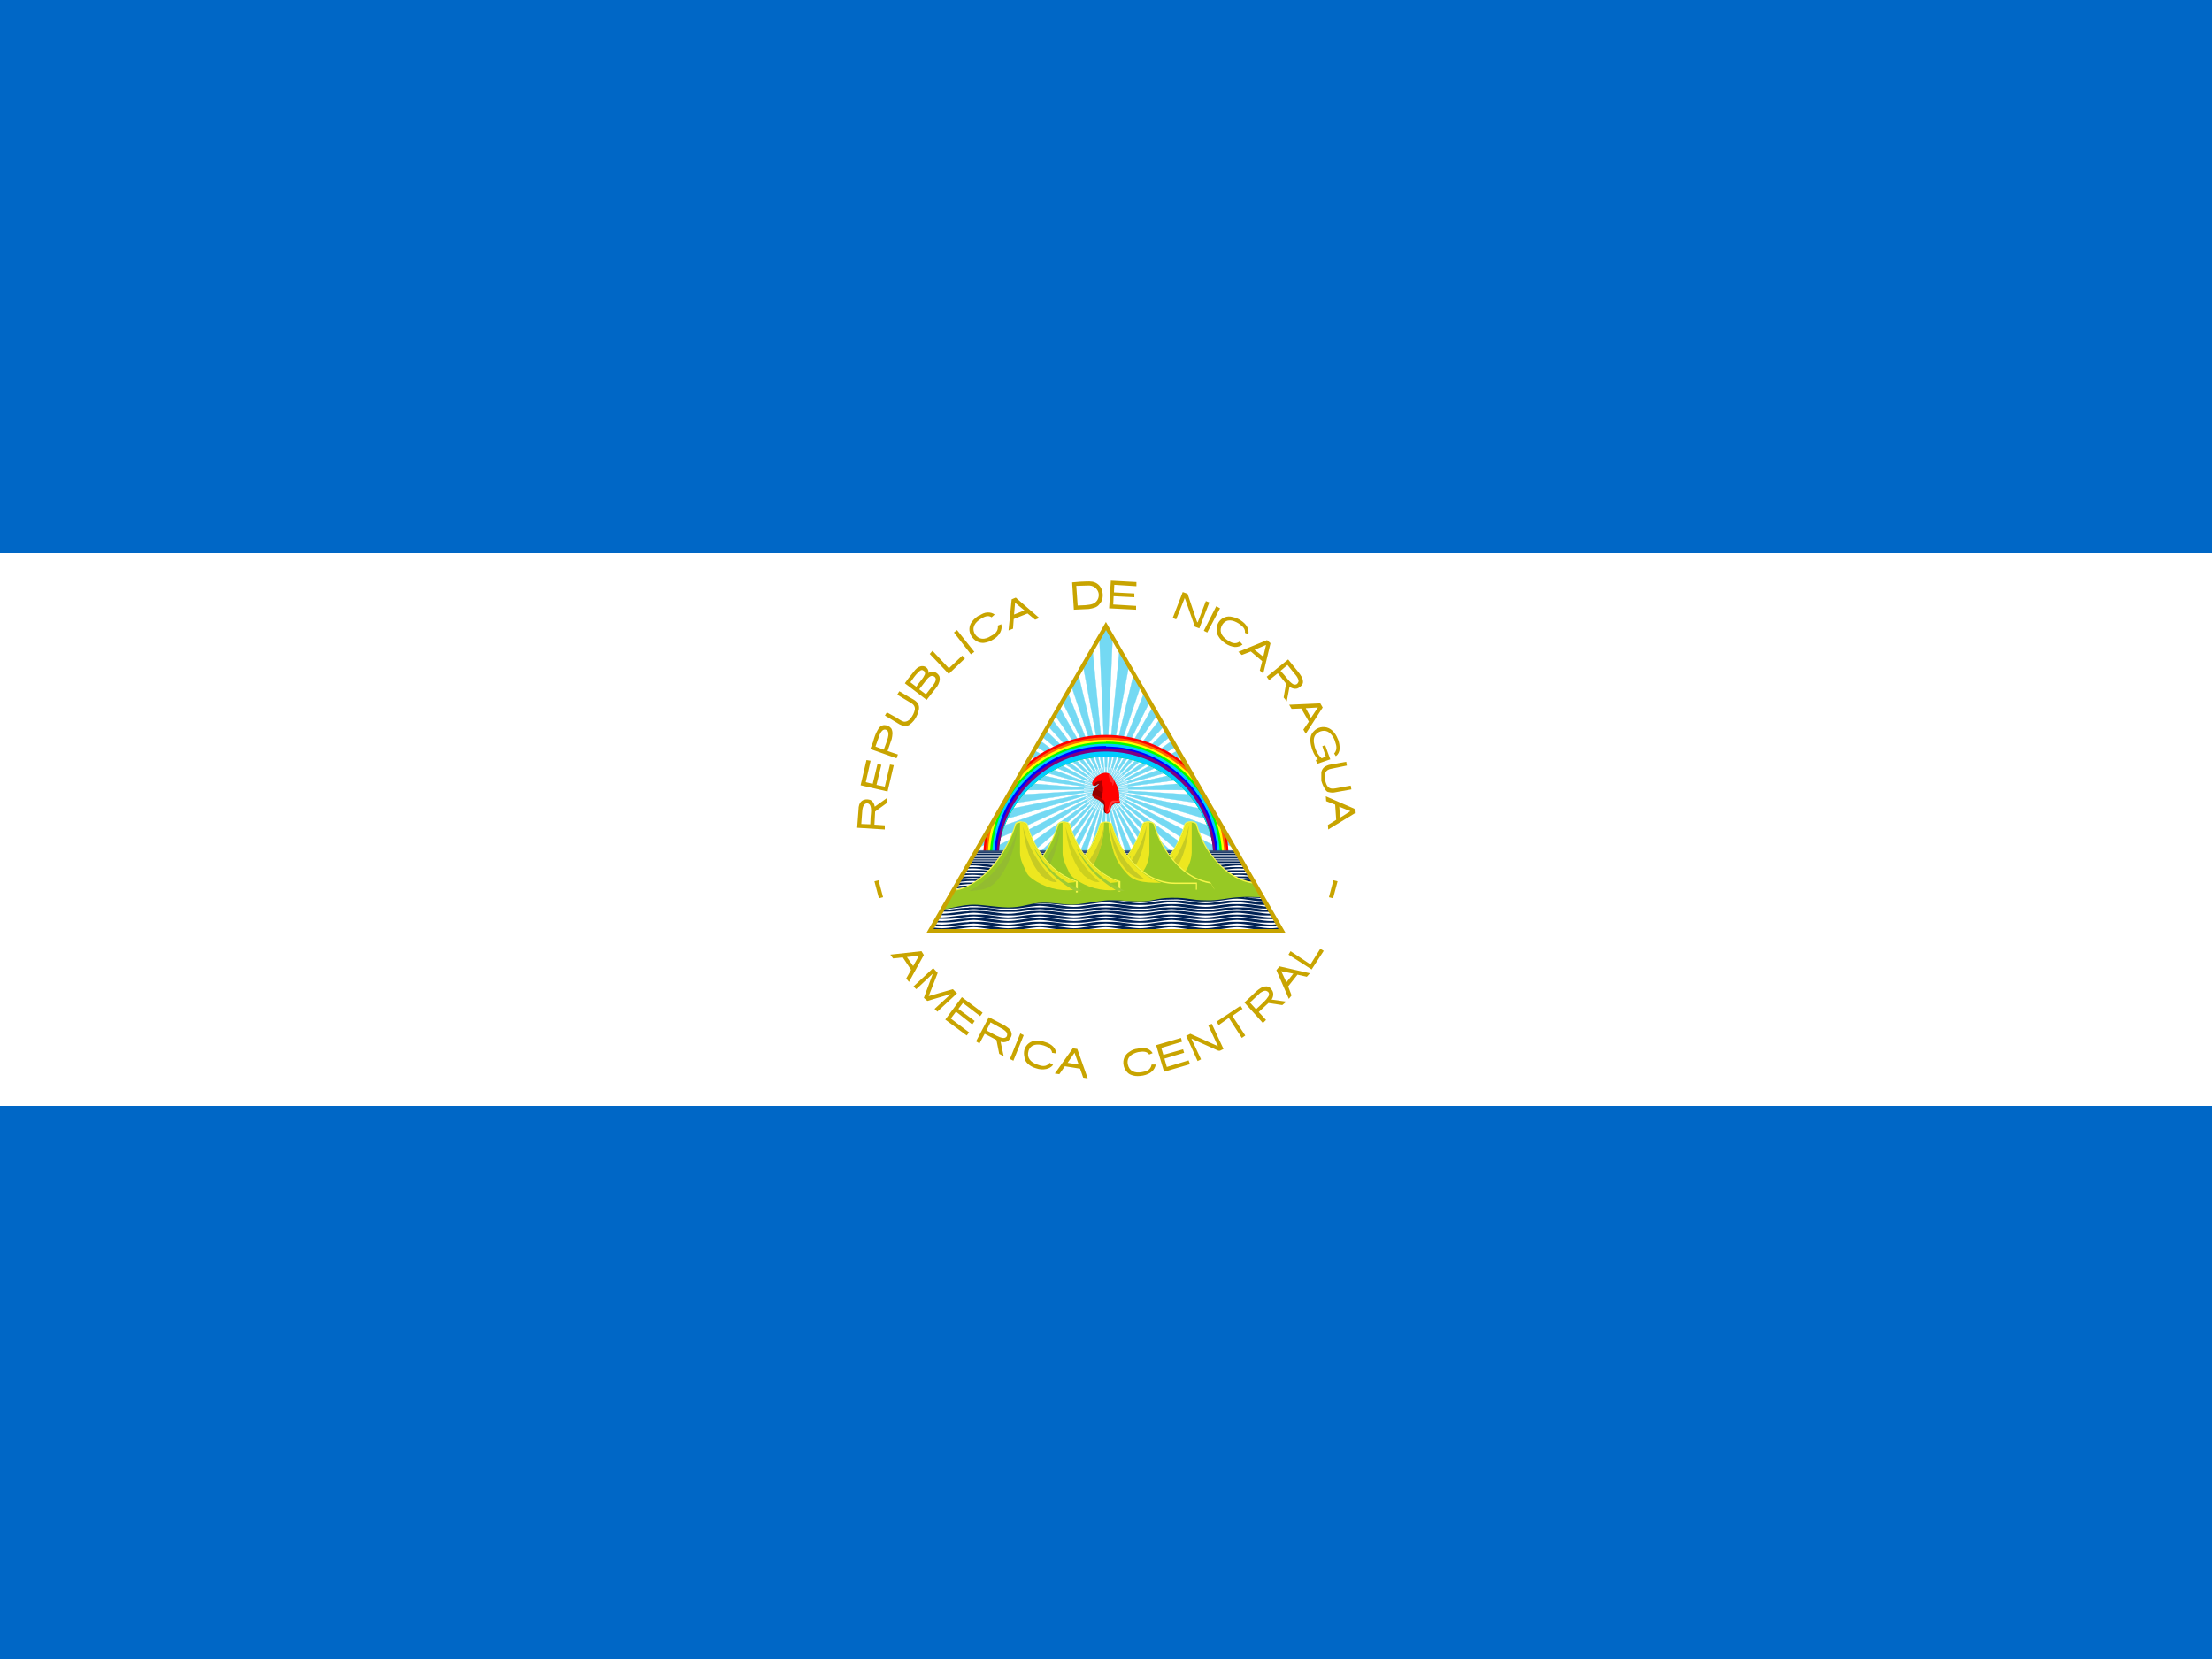
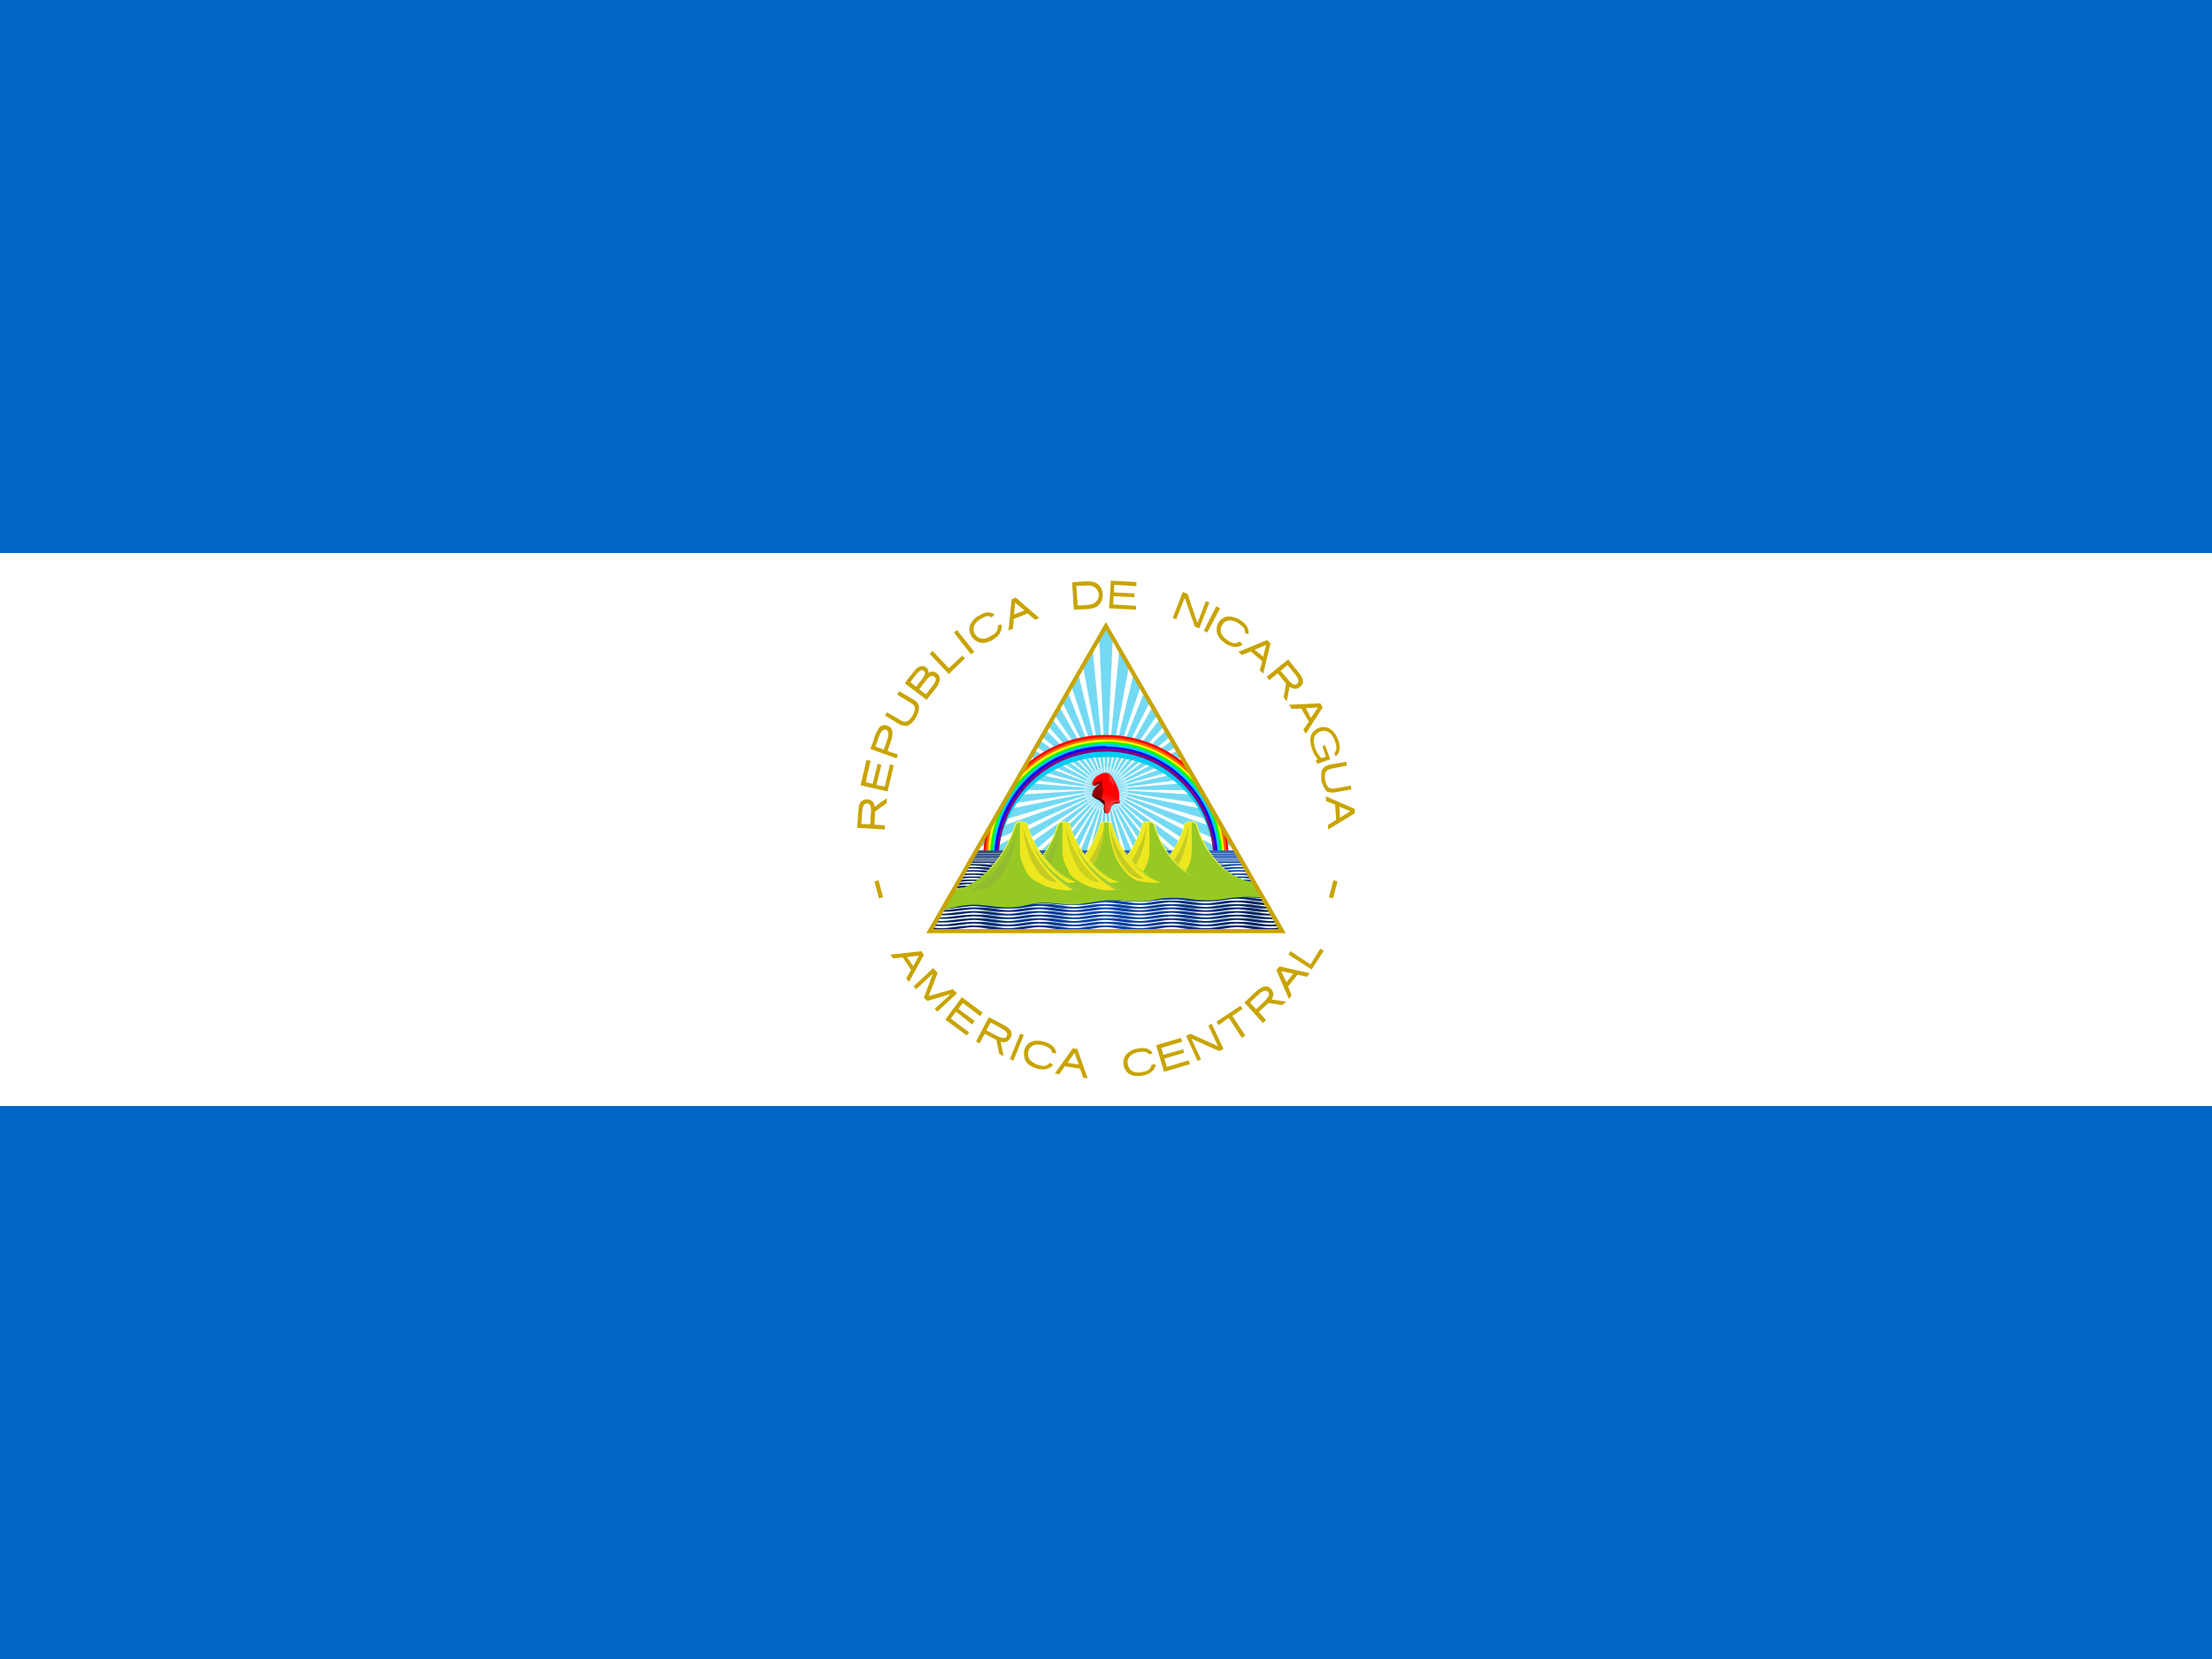
<svg xmlns="http://www.w3.org/2000/svg" xmlns:xlink="http://www.w3.org/1999/xlink" id="flag-icon-css-ni" viewBox="0 0 640 480">
  <defs>
-     <linearGradient id="f" x1="498.7" x2="500.6" y1="289.1" y2="283.4" gradientUnits="usuariospaceOnUse">
+     <linearGradient id="f" x1="498.7" x2="500.6" y1="289.1" y2="283.4" gradientUnits="userSpaceOnUse">
      <stop offset="0" stop-color="#510000" />
      <stop offset=".3" stop-color="#8a0000" />
      <stop offset="1" stop-color="#a00" />
    </linearGradient>
-     <linearGradient id="g" x1="501.4" x2="502.9" y1="291.4" y2="287.4" gradientUnits="usuariospaceOnUse">
+     <linearGradient id="g" x1="501.4" x2="502.9" y1="291.4" y2="287.4" gradientUnits="userSpaceOnUse">
      <stop offset="0" stop-color="#ff2a2a" />
      <stop offset="1" stop-color="red" />
    </linearGradient>
-     <linearGradient id="b" x1="484.8" x2="484.8" y1="311.7" y2="317.6" gradientUnits="usuariospaceOnUse">
+     <linearGradient id="b" x1="484.8" x2="484.8" y1="311.7" y2="317.6" gradientUnits="userSpaceOnUse">
      <stop offset="0" stop-color="#F5F549" />
      <stop offset="1" stop-color="#97C924" />
    </linearGradient>
    <linearGradient id="a">
      <stop offset="0" stop-color="#025" />
      <stop offset=".5" stop-color="#04a" />
      <stop offset="1" stop-color="#025" />
    </linearGradient>
-     <linearGradient id="h" x1="444.5" x2="634.4" y1="317.5" y2="317.5" gradientUnits="usuariospaceOnUse" xlink:href="#a" />
-     <linearGradient id="v" x1="484.8" x2="484.8" y1="311.7" y2="317.6" gradientUnits="usuariospaceOnUse" xlink:href="#b" />
-     <linearGradient id="o" x1="444.5" x2="634.4" y1="317.5" y2="317.5" gradientUnits="usuariospaceOnUse" xlink:href="#a" />
-     <linearGradient id="p" x1="444.5" x2="634.4" y1="317.5" y2="317.5" gradientUnits="usuariospaceOnUse" xlink:href="#a" />
-     <linearGradient id="q" x1="444.5" x2="634.4" y1="317.5" y2="317.5" gradientUnits="usuariospaceOnUse" xlink:href="#a" />
-     <linearGradient id="r" x1="444.5" x2="634.4" y1="317.5" y2="317.5" gradientUnits="usuariospaceOnUse" xlink:href="#a" />
-     <linearGradient id="u" x1="484.8" x2="484.8" y1="311.7" y2="317.6" gradientUnits="usuariospaceOnUse" xlink:href="#b" />
-     <linearGradient id="x" x1="98.9" x2="125" y1="1440.2" y2="1440.2" gradientTransform="scale(4.45715 .22436)" gradientUnits="usuariospaceOnUse" xlink:href="#a" />
-     <linearGradient id="j" x1="444.5" x2="634.4" y1="317.5" y2="317.5" gradientUnits="usuariospaceOnUse" xlink:href="#a" />
-     <linearGradient id="l" x1="444.5" x2="634.4" y1="317.5" y2="317.5" gradientUnits="usuariospaceOnUse" xlink:href="#a" />
-     <linearGradient id="m" x1="444.5" x2="634.4" y1="317.5" y2="317.5" gradientUnits="usuariospaceOnUse" xlink:href="#a" />
-     <linearGradient id="i" x1="444.5" x2="634.4" y1="317.5" y2="317.5" gradientUnits="usuariospaceOnUse" xlink:href="#a" />
-     <linearGradient id="s" x1="484.8" x2="484.8" y1="311.7" y2="317.6" gradientUnits="usuariospaceOnUse" xlink:href="#b" />
-     <linearGradient id="y" x1="47.9" x2="61.7" y1="3054.2" y2="3054.2" gradientTransform="scale(9.12405 .1096)" gradientUnits="usuariospaceOnUse" xlink:href="#a" />
+     <linearGradient id="h" x1="444.5" x2="634.4" y1="317.5" y2="317.5" gradientUnits="userSpaceOnUse" xlink:href="#a" />
+     <linearGradient id="v" x1="484.8" x2="484.8" y1="311.7" y2="317.6" gradientUnits="userSpaceOnUse" xlink:href="#b" />
+     <linearGradient id="o" x1="444.5" x2="634.4" y1="317.5" y2="317.5" gradientUnits="userSpaceOnUse" xlink:href="#a" />
+     <linearGradient id="p" x1="444.5" x2="634.4" y1="317.5" y2="317.5" gradientUnits="userSpaceOnUse" xlink:href="#a" />
+     <linearGradient id="q" x1="444.5" x2="634.4" y1="317.5" y2="317.5" gradientUnits="userSpaceOnUse" xlink:href="#a" />
+     <linearGradient id="r" x1="444.5" x2="634.4" y1="317.5" y2="317.5" gradientUnits="userSpaceOnUse" xlink:href="#a" />
+     <linearGradient id="u" x1="484.8" x2="484.8" y1="311.7" y2="317.6" gradientUnits="userSpaceOnUse" xlink:href="#b" />
+     <linearGradient id="x" x1="98.9" x2="125" y1="1440.2" y2="1440.2" gradientTransform="scale(4.45715 .22436)" gradientUnits="userSpaceOnUse" xlink:href="#a" />
+     <linearGradient id="j" x1="444.5" x2="634.4" y1="317.5" y2="317.5" gradientUnits="userSpaceOnUse" xlink:href="#a" />
+     <linearGradient id="l" x1="444.5" x2="634.4" y1="317.5" y2="317.5" gradientUnits="userSpaceOnUse" xlink:href="#a" />
+     <linearGradient id="m" x1="444.5" x2="634.4" y1="317.5" y2="317.5" gradientUnits="userSpaceOnUse" xlink:href="#a" />
+     <linearGradient id="i" x1="444.5" x2="634.4" y1="317.5" y2="317.5" gradientUnits="userSpaceOnUse" xlink:href="#a" />
+     <linearGradient id="s" x1="484.8" x2="484.8" y1="311.7" y2="317.6" gradientUnits="userSpaceOnUse" xlink:href="#b" />
+     <linearGradient id="y" x1="47.9" x2="61.7" y1="3054.2" y2="3054.2" gradientTransform="scale(9.12405 .1096)" gradientUnits="userSpaceOnUse" xlink:href="#a" />
    <clipPath id="ni-c">
      <path d="M500 226.4l-63.7 110.3h127.4z" />
    </clipPath>
  </defs>
  <path fill="#0067c6" d="M0 0h640v480H0z" />
  <path fill="#fff" d="M0 160h640v160H0z" />
  <path fill="#c8a400" d="M248 239.5l8 .5v-1.2l-3-.2.2-3.8 3.3-2.4.1-1.5-3.5 2.5c-.1-.8-.6-1.7-1.4-2-.8-.2-1.6-.2-2.3.3-.8.6-1 1.6-1 2.5l-.4 5.3zm1.2-1.1l.3-4c.1-.6.2-1.4.8-1.8a1 1 0 011.5.5c.4 1 .2 2.1.1 3.2l-.1 2.2-2.6-.1zm-.2-11.2l7.8 1.8 1.8-7.6a198 198 0 01-1.1-.2l-1.5 6.4-2.4-.5 1.4-5.8-1.1-.3-1.4 5.8-2-.5 1.4-6.2-1.2-.2-1.7 7.3zm2.8-10.5l7.6 2.7.4-1.1-3-1 1.2-3.5c.2-1 .4-2-.1-3a2.5 2.5 0 00-2-1c-1 0-1.6.7-2 1.5-.6 1-1 2.2-1.3 3.4l-.8 2zm1.5-.7l1.2-3.4c.3-.6.6-1.3 1.3-1.5a1 1 0 011.2.9c.2 1-.3 2-.6 3l-.7 1.9-2.4-.9zm2.7-9l4.3 2.6c.8.4 1.8.6 2.7.2a6.5 6.5 0 002.4-3c.4-1 .8-2.2.2-3.2-.6-1-1.7-1.4-2.7-2l-2.7-1.6-.6 1 4 2.4c.7.4 1.2 1 1.1 1.9a6 6 0 01-1.2 2.5c-.4.6-1.2 1.1-2 1-.8-.2-1.5-.8-2.2-1.2l-2.7-1.5-.6 1zm5.8-9.3l6.3 4.8 3-3.8c.6-.9 1-2 .7-3a2.5 2.5 0 00-2-1.4c-.5 0-1 .3-1.2.4.2-.9-.5-1.7-1.2-1.9-1-.3-2 .3-2.6 1l-2 2.5-1 1.4zm1.6-.3c.7-1 1.4-2 2.2-2.8.4-.4 1-1 1.5-.6.5.2.7.9.4 1.3-.4.9-1 1.5-1.6 2.3l-.8 1.1-1.7-1.3zm2.6 2l2.3-3c.4-.4 1-1 1.6-.8.6.1 1 .7.8 1.3-.3 1-1.1 1.8-1.8 2.7l-1 1.3-2-1.5zm3-10.2l5.5 5.8 4.7-4.5-.8-.8-3.8 3.6h-.1l-4.7-5zm7-6.2l4.9 6.3 1-.7-5-6.3zm7.2-4.9a6.7 6.7 0 00-2 1.8 3.6 3.6 0 00-.1 4.2 4.1 4.1 0 001.6 1.5 3.6 3.6 0 002 .4 6.5 6.5 0 002.7-1 5.4 5.4 0 002-2c.4-.8.5-1.6.3-2.4l-1 .4c.2 1.6-.8 2.4-2 3-1.8 1.2-3.5 1.1-4.6-.5-1.1-1.9 0-3.4 1.6-4.4 1.1-.7 2.2-1.2 3.2-.5l.9-.8a3.2 3.2 0 00-2-.6c-.9 0-1.7.4-2.6 1zm9.5-4.7l-.9 9 1.3-.5.2-2.8 4-1.6 2.2 1.8 1.2-.5-6.8-5.9-1.2.5zm1 1l2.7 2.2-3 1.2.3-3.5zm16.5-6l.5 8 4.3-.2c1.2-.2 2.4-.4 3.1-1.4 1-1 1.2-2.7.7-4.1a3.5 3.5 0 00-2.7-2.4c-1.2-.2-2.4 0-3.6 0l-2.3.2zm1.2 1.1l3.5-.1a3 3 0 011.8.5c.8.6 1.3 1.5 1.2 2.5a2.7 2.7 0 01-2 2.4c-.6.2-1.3.2-1.9.3l-2.2.1-.4-5.7zm10-1.5l-.5 8 7.8.4v-1.1l-6.6-.4.1-2.4 6 .3v-1.1l-5.9-.3.1-2.2 6.4.4v-1.2l-7.5-.4zm20.8 3.3l-2.9 7.5 1 .4 2.4-6v-.2l.2.3 2.8 8 1.3.5 2.9-7.5-1-.4-2.3 6-.1.2-.2-.3-2.7-8zM353 176l-3.7 7-1-.5 3.6-7.1zm6 3.5a6.7 6.7 0 00-2.4-1 3.6 3.6 0 00-4 1.5 4.1 4.1 0 00-.6 2.1c0 .7.1 1.4.6 2.1.4.7 1 1.3 2 2a6 6 0 002.7 1 3.5 3.5 0 002.2-.7l-.8-.9c-1.4 1-2.5.3-3.6-.4-1.8-1.2-2.5-2.8-1.4-4.5 1.2-1.8 3.1-1.3 4.7-.3 1 .7 2 1.5 1.8 2.7l1 .4a3.2 3.2 0 00-.3-2c-.4-.8-1-1.4-1.9-2zm7.6 5.7l-8.3 3.4 1 .9 2.6-1 3.3 2.8-.7 2.7 1 .9 2.1-8.8-1-.9zm-.3 1.4l-.8 3.4-2.5-2 3.3-1.4zm6.4 4.2l-6.2 5 .7 1 2.5-2 2.4 3-.7 4 .9 1.1.8-4.2c.7.5 1.7.8 2.5.4.7-.4 1.4-1 1.4-1.8 0-1.1-.7-2-1.3-2.8l-3-3.7zm-.2 1.6l2.6 3.2c.4.6.9 1.4.4 2-.3.6-1.1.6-1.6.2-1-.7-1.6-1.7-2.4-2.6l-1-1.1 2-1.7zm9.5 11.1l-9 .4.7 1.2 2.8-.1 2.2 3.8-1.6 2.3.7 1.2 4.9-7.6-.7-1.2zm-.7 1.2l-2 3-1.5-2.8 3.5-.2zm5.9 9.4c-.5-1.3-1.3-2.7-2.7-3.4a3.8 3.8 0 00-4.5 1c-1 1-1 2.5-.7 3.9.3 1.5 1 3 2 4.1l-.6.2.4 1.1 3.8-1.3-1.5-4.1-.8.3 1 3-1.2.5a7 7 0 01-2.1-3.8c-.3-1.1-.3-2.4.5-3.2 1-1 2.6-1.3 3.7-.5s1.7 2.1 2 3.4c.3.9.2 1.9-.4 2.6-.2 0 0 .3.1.4l.3.5a2.8 2.8 0 001.1-2.2 7 7 0 00-.4-2.5zm2.3 6.3l-4.5.8a4.1 4.1 0 00-1.9.8 2.5 2.5 0 00-.8 1.5v2.4c.3 1 .6 1.7 1 2.3.3.6.7 1 1.2 1a4 4 0 002 0l4.5-.8-.2-1.1-4.4.8c-2 .4-2.6-.6-3-2.4-.3-1.8 0-3 1.9-3.3l4.4-.9-.2-1.1zm2.4 13.6l-8.3-3.6.1 1.4 2.6 1 .3 4.4-2.4 1.5.1 1.3 7.7-4.7-.1-1.3zm-1.2.7l-3 1.9-.2-3.2 3.2 1.3zm-136.5 20l-1.2.3 1.3 4.9 1.2-.3zm131.6 0l1.2.3-1.3 4.9-1.2-.3zm-119.2 20.5l-9 1 .8 1.1 2.8-.3 2.4 3.6-1.4 2.5.8 1 4.3-7.8-.7-1.1zm-.7 1.3l-1.7 3-1.8-2.6 3.5-.4zm4.1 3.6l-5.7 5.3.8.8 4.8-4.5-2.6 7 1 .9 6.8-2-4.7 4.3.8.8 5.7-5.3-1.2-1.2-7 2 2.6-6.7zm8.3 8.4l-4.8 6.5 6.2 4.6.7-.9-5.3-4 1.5-2 4.7 3.7.7-1-4.7-3.5 1.3-1.7 5 3.8.7-1-6-4.5zm7.8 5.8l-3.7 7 1 .6 1.5-2.8 3.4 1.8.8 4 1.3.7-.9-4.2c.9.3 2 .1 2.5-.6.5-.6.9-1.3.6-2.1-.2-1-1.3-1.6-2.1-2.1l-4.4-2.3zm.5 1.5l3.6 2c.6.4 1.3.9 1.2 1.6 0 .7-.7 1-1.3.9-1.2-.2-2.2-.9-3.2-1.4l-1.5-.8 1.2-2.3zm8.6 3.2l-3 7.4 1 .5 3-7.4zm7.2 2.5a6.7 6.7 0 00-2.6-.4 3.6 3.6 0 00-3.4 2.6 4.1 4.1 0 000 2.1c0 .8.4 1.4 1 2a6 6 0 002.4 1.3 5.4 5.4 0 002.9.2 3.4 3.4 0 002-1.2l-1-.6c-1 1.3-2.3 1-3.6.5-2-.7-3.1-2-2.5-4 .7-2 2.7-2 4.4-1.5 1.2.4 2.3 1 2.4 2.1l1.2.2a3.2 3.2 0 00-.9-2 5.4 5.4 0 00-2.3-1.3zm8 1.8l-5.2 7.3 1.3.2 1.6-2.3 4.4.7.9 2.6 1.3.2-3-8.5-1.3-.2zm.5 1.3l1.2 3.4-3.2-.5 2-2.9zm18.3-1.2c-1 .1-1.7.4-2.4.9a3.6 3.6 0 00-1.7 3.9c.1.7.4 1.3 1 2 .4.5 1 .8 1.8 1 .7.2 1.7.2 2.8 0 1-.2 2-.6 2.6-1.2a3.4 3.4 0 001.1-2h-1.2c-.3 1.6-1.5 2-2.8 2.2-2.1.4-3.7-.3-4.1-2.3-.4-2.1 1.3-3.1 3-3.5 1.3-.2 2.5-.3 3.2.7l1-.4a3.2 3.2 0 00-1.6-1.3 5.4 5.4 0 00-2.7 0zm5.3-1l2.3 7.7 7.5-2.2-.4-1.1-6.3 1.9-.7-2.4 5.7-1.7-.3-1-5.7 1.6-.6-2 6-1.8-.3-1.1-7.2 2.1zm8.7-2.7l3.3 7.3 1-.5-2.8-6 7.8 3.5h.5l1-.5-3.4-7.3-1 .5 2.8 6-8-3.6-1.2.6zm8.8-4.1l.6 1 2.8-2h.2l3.7 5.7 1-.7-3.7-5.6v-.1l2.9-2-.6-.9zm8-5.6l5.4 6 .9-.9-2.1-2.3 2.8-2.6 4 .6 1.2-1-4.3-.6c.5-.7.7-1.8.2-2.6-.4-.7-1-1.3-1.9-1.2-1 0-2 .8-2.7 1.4l-3.5 3.3zm1.6.1l3-2.8c.6-.4 1.4-.9 2-.5.7.3.7 1.1.3 1.6-.6 1-1.5 1.7-2.4 2.6l-1.1 1-1.8-2zm7.7-9.4l3.6 8.3.8-1-1-2.6 2.7-3.4 2.7.6.9-1-8.8-2-.9 1.1zm1.4.3l3.5.7-2 2.5-1.5-3.2zm2.1-4.8l6.7 4.3 3.5-5.4-1-.6-2.7 4.3-.1.2h-.1l-5.7-3.8z" />
  <g clip-path="url(#ni-c)" transform="matrix(.8 0 0 .8 -80 0)">
    <path fill="#fff" d="M500 226.4l-31.5 54.5-15.4 26.7h93.8l-14.7-25.4-32.2-55.8z" />
    <g id="e">
      <g id="d">
        <path fill="#17c0eb" stroke="#17c0eb" stroke-width=".1" d="M500 226.4l-2.4 4 2.4 55 2.4-55z" opacity=".6" />
        <path fill="#fff" d="M500 277.5h-.1l.1 3 .1-3h-.1z" />
      </g>
      <use width="100%" height="100%" transform="rotate(72 500 285.5)" xlink:href="#d" />
      <use width="100%" height="100%" transform="rotate(144 500 285.5)" xlink:href="#d" />
      <use width="100%" height="100%" transform="rotate(-144 500 285.5)" xlink:href="#d" />
      <use width="100%" height="100%" transform="rotate(-72 500 285.5)" xlink:href="#d" />
    </g>
    <use width="100%" height="100%" transform="rotate(8 500 285.5)" xlink:href="#e" />
    <use width="100%" height="100%" transform="rotate(16 500 285.5)" xlink:href="#e" />
    <use width="100%" height="100%" transform="rotate(24 500 285.5)" xlink:href="#e" />
    <use width="100%" height="100%" transform="rotate(32 500 285.5)" xlink:href="#e" />
    <use width="100%" height="100%" transform="rotate(40 500 285.5)" xlink:href="#e" />
    <use width="100%" height="100%" transform="rotate(48 500 285.5)" xlink:href="#e" />
    <use width="100%" height="100%" transform="rotate(56 500 285.5)" xlink:href="#e" />
    <use width="100%" height="100%" transform="rotate(64 500 285.5)" xlink:href="#e" />
    <path fill="red" d="M500 265.8a44.2 44.2 0 00-29 10.8L456.4 302a45 45 0 00-.8 8.3h5a39.4 39.4 0 0178.7 0h5a45 45 0 00-.7-8.3L529 276.6a44.3 44.3 0 00-29-10.8z" />
    <path fill="#f60" d="M500 266.7a43.5 43.5 0 00-30.3 12.2l-12 20.9a43.6 43.6 0 00-1.3 10.4h4.3a39.4 39.4 0 0178.6 0h4.3a43.9 43.9 0 00-1.3-10.5l-12-20.8a43.5 43.5 0 00-30.3-12.2z" />
    <path fill="#ff0" d="M500 267.5a42.7 42.7 0 00-32 14.3l-8.7 15a42.7 42.7 0 00-2 13.5h3.3a39.4 39.4 0 0178.7 0h3.5c0-4.7-.8-9.2-2.1-13.4l-8.8-15.1a42.6 42.6 0 00-31.9-14.3z" />
    <path fill="#0f0" d="M500 268.3a42 42 0 00-34.9 18.6l-2.8 4.9a41.8 41.8 0 00-4.3 18.5h2.7a39.4 39.4 0 0178.6 0h2.7a41.8 41.8 0 00-4.3-18.5l-2.8-5a42 42 0 00-34.9-18.6z" />
    <path fill="#0cf" d="M500 269a41.2 41.2 0 00-41.2 41.3h1.9a39.4 39.4 0 0178.6 0h1.9A41.2 41.2 0 00500 269z" />
    <path fill="#00f" d="M500 269.8a40.4 40.4 0 00-40.4 40.4h1.4a39 39 0 1178 0h1.4A40.4 40.4 0 00500 270z" />
    <path fill="purple" d="M500 270.7a39.6 39.6 0 00-39.6 40.3h.8v-.8a38.8 38.8 0 1177.6.8h.8v-.8a39.6 39.6 0 00-39.6-39.6z" />
    <path fill="#510000" d="M500.4 288.1c-.7 0-1.2-.5-1.8-.6a2.2 2.2 0 00-.7 2.1c.3.1.3.4.9.9s.5.7.4 2c0 .4.1 1.5.6 1.6.5.1 1-.3 1.1-1.2.1-.7.4-1.2.7-1.6.3-1.9-.2-2.6-1.2-3.2z" />
    <path fill="red" d="M497.2 283.5c-.6 0-1.6 1-2 .5-.2-.3-.3-.9 0-1.4a4.8 4.8 0 012.2-2.3c2.3-1.4 3.9-1 5 1 1.1 1.8 2.2 3.8 2.3 5.4 0 .5.3 1.4-.2 1.9-1.3 1.4-4.6-1.5-6.5-1-.6.1-1.4.6-2 .2-.4-.3 0-1 .3-1.3.6-.5 1.5-2.4 1.4-3.2 0-.4 0 .2-.5.2z" />
    <path fill="url(#f)" d="M497 282.6c-1.2.4-1 1-1.6 1.5.2.1.8.3 1.4-.3.2-.2.5-.3.7-.3l-.7.7a5.2 5.2 0 00-1.4 1.8c-.3.8-.4 1.7-.3 1.8 0 0 .4.8 1.5 1.2 2 .8 2.4 2.5 4.5 2.5 1.6 0 1.4-1.1 2.7-.9 1 .2 1.7-.7.6-1.2a14 14 0 00-5.4 0c-.4-4 0-2.6-.1-4.4-.1-1.7-.7-1.8 0-3.3-.5 1-1.2.8-2 .8z" />
    <path fill="#ff2a2a" d="M501 279.8l-.1.6.3 1 .2 1c0 .3.4.4.7.6.4.3 0 1 .3 1.1.2 0 .5-1 .5-1.2v-.7a15.3 15.3 0 00-.5-.9 3.6 3.6 0 00-.2-.3 4.2 4.2 0 00-.8-.9 4 4 0 00-.3-.2l-.2-.1z" />
    <path fill="url(#g)" d="M501.3 287.4l-2-.7c-1.3-.4-2.6-1.2-3.5-.8-.3.1-.3.4-.4.9 0 .5-.5 1.3 0 1 .6-.4 2.4.8 3 1.1.3.2 1 .6 1.1 1 .2.6 0 1.8 0 2.4 0 .5.2 1.8.7 2 .6.1 1.1-.4 1.3-1.3.3-.9.4-1.4.8-1.9s.8-.8 1.3-.9c.6 0 1.4.5 1.4-.2 0-.4-.4-.8-.2-1.4.1-.5-.4-.4-.9-.6l-2.7-.6z" />
    <path fill="#910000" d="M498.4 288.9c-.4-.2-2.3-1.5-3-1-.3 0-.4 0-.4-.3l.2-.9c0-.3.2-.8.5-1 .7-.6 2.3.5 3.1.8l-.4 2.4z" />
    <path fill="#ff3a3a" d="M501.8 291.4c.9-1.6 1.5-1.4 2.6-1.4.4 0 .5-.3.4-.7-.3.6-1.7 0-2.5.3-1.5.7-1.2 3.7-2 4 .8.7 1.1-1.7 1.5-2.2z" />
    <g fill="url(#h)">
      <path fill="#fff" d="M453.1 307.6l-10 17.3H557l-10-17.2h-93.8z" />
      <g id="n" fill="url(#i)">
        <path id="k" fill="url(#j)" d="M449.7 321.4a36 36 0 00-4.7.3l-.5.9c2.4-.3 4.7-.7 7.2-.7 3.2 0 6.2.8 9.7.8h4.6c3.5 0 6.4-.8 9.7-.8 3.3 0 6.3.8 9.8.8h4.6c3.5 0 6.4-.8 9.7-.8 3.3 0 6.3.8 9.8.8h4.5c3.5 0 6.5-.8 9.8-.8 3.3 0 6.3.8 9.8.8h4.5c3.5 0 6.5-.8 9.8-.8 2.6 0 5 .5 7.5.7l-.5-1a38 38 0 00-4.4-.2h-4.5c-3.5 0-6.5.7-9.8.8-3.3 0-6.3-.8-9.8-.8H522c-3.5 0-6.5.7-9.8.8-3.3 0-6.3-.8-9.8-.8H498c-3.5 0-6.5.7-9.8.8-3.3 0-6.3-.8-9.8-.8h-4.5c-3.5 0-6.5.7-9.8.8-3.3 0-6.2-.8-9.7-.8h-4.6z" />
        <use width="100%" height="100%" y="-1.1" fill="url(#l)" xlink:href="#k" />
        <use width="100%" height="100%" y="-2.2" fill="url(#m)" xlink:href="#k" />
      </g>
      <use width="100%" height="100%" y="-3.3" fill="url(#o)" xlink:href="#n" />
      <use width="100%" height="100%" y="-6.7" fill="url(#p)" xlink:href="#n" />
      <path fill="url(#q)" d="M453.2 307.5v.2h93.7l-.1-.2h-93.6zm-.2.3l-.1.3H547l-.1-.3h-94zm-.2.4l-.2.3h94.8l-.2-.3h-94.4zm-.3.5l-.3.5h95.6l-.3-.5h-95zm-.4.7l-.3.5h96.4l-.3-.5h-95.8zm-.4.7l-.2.4h97l-.2-.4h-96.6zm-.4.7l-.2.4H549l-.3-.4h-97.4zm-.4.7l-.3.6h98.8l-.3-.6H451z" />
      <path fill="url(#r)" d="M457.4 312.3c3.4.7 3.7 0 3.7 0zm81.5 0s.3.7 3.7 0z" />
    </g>
    <g fill="#ccd11e">
      <g id="t">
        <path fill="url(#s)" d="M530.6 297c-1.7 0-2.2.9-2.2.9-2.7 10.6-11.8 21.3-22.6 21.3h-8V330h61.4l-6.2-11c-9.7-1.4-17.6-11.3-20.1-21.1 0 0-.6-.9-2.3-.9z" />
        <path fill="#97c924" d="M530.6 297.5c-.8 0-1.2.1-1.5.3l-.3.3a33.6 33.6 0 01-8.4 14.7c-4 4.1-9 6.9-14.6 6.9h-7.7v9.9H559l-5.7-10c-4.7-.7-9-3.2-12.4-6.8a33.6 33.6 0 01-8.4-14.7l-.3-.3a2.8 2.8 0 00-1.6-.3z" />
        <path fill="#ede71f" d="M530.6 297.5h.4v10.8a13 13 0 01-2 6.4c-.5 1.6-1 1-2.3 2.9a25.4 25.4 0 01-5.2 1.2c-2.5.4-8 .8-10.9.1a23 23 0 009.8-6 30.6 30.6 0 002.1-2.5 33.7 33.7 0 003-4.4l1-2a33.9 33.9 0 001.3-2.9 29.8 29.8 0 001-3l.3-.3.6-.2 1-.1z" />
        <path fill="#c6cb24" d="M530 298.9c-.5 6-2.3 13.2-6.7 17.8-1.6 1.3-3.7 2.6-5.6 2.3 6.7-5.5 10.8-14 12.2-20.1z" />
        <path fill="#9ecb34" d="M524.5 309.3c-1 2.7-4.8 6.7-8.8 10h-2.9c2.5-.2 8.3-5 11.7-10z" />
      </g>
      <use width="100%" height="100%" x="-15.3" xlink:href="#t" />
      <g fill="#c6cb24">
        <path fill="url(#u)" d="M502.2 298c2.8 10.5 11.8 21.2 22.6 21.2h8.1V330h-65.8v-10.8h8c10.8 0 19.9-10.7 22.6-21.3 0 0 .6-.8 2.3-.8 1.7 0 2.2.8 2.2.8z" />
        <path fill="#97c924" d="M500 297.5c.8 0 1.2.2 1.5.3l.3.3a33.6 33.6 0 008.4 14.7c4 4.1 9 6.9 14.6 6.9h7.7v9.9h-65v-10h7.7c5.5 0 10.6-2.7 14.6-6.8a33.6 33.6 0 008.3-14.7l.3-.3a3 3 0 011.6-.3z" />
        <path fill="#ede71f" d="M499.3 297.5a3.4 3.4 0 00-.3 0l-.6.3-.3.3a28.9 28.9 0 01-1 3 34.2 34.2 0 01-1.2 3 34.2 34.2 0 01-1 1.9 33.6 33.6 0 01-3 4.4 30.7 30.7 0 01-2.1 2.4 23 23 0 01-9.8 6.1c2.8.7 4 0 6.5-.4 2-.3 4.2-.6 6-1.2 1.5-2 1-1.3 1.5-2.9 1.2-2.2 3-4.2 3.4-6.7 1.6-3 1.9-8.6 1.9-10.2z" />
        <path d="M499.3 298.9c-.4 6-2.3 13.2-6.7 17.8-1.6 1.3-3.6 2.6-5.6 2.3 6.8-5.5 10.9-14 12.3-20.1z" />
        <path fill="#9ecb34" d="M493.8 309.3a31 31 0 01-8.8 10h-2.8c2.5-.2 8.2-5 11.6-10z" />
        <path fill="#ede71f" d="M501 297.6l.5.2.4.3a32.3 32.3 0 001 3 33.6 33.6 0 001.2 3l1 1.9a33.6 33.6 0 003 4.4 30.7 30.7 0 002.1 2.4 24 24 0 009.8 6.5c-7.3 0-10.4-.6-13-4a19 19 0 01-4.2-7c-.5-2-2-6.5-1.9-10.7z" />
        <path d="M501.5 298.9c.4 6 2.2 12 6.6 16.6 1.6 1.4 3.6 2.6 5.6 2.3a31.1 31.1 0 01-12.2-18.9z" />
      </g>
      <g id="w">
        <path fill="url(#v)" d="M484.8 297c-1.8 0-2.3.9-2.3.9-2.5 9.8-11.8 22.3-21.5 23.8l-4.8 8.3h49v-11.3c-8.8-2.4-15.9-11.7-18.2-20.8 0 0-.5-.8-2.3-.8z" />
        <path fill="#97c924" d="M484.8 297.5c-.8 0-1.3.2-1.6.3l-.3.3a43.4 43.4 0 01-8.1 15c-3.4 4.3-9.7 8.6-14 9l-4.3 7.5h48v-10.7a23.2 23.2 0 01-9.5-6 33.6 33.6 0 01-8.4-14.8l-.3-.3a2.9 2.9 0 00-1.5-.3z" />
        <path fill="#93bc30" d="M483.4 298.9c-.6 9-5.6 20.5-11.3 22.4-1.9.7-5.1.9-6.2 1a36 36 0 0017.6-23.4z" />
        <path fill="#ede71f" d="M484.8 297.5h-.5v10.8c0 2.3.9 4.2 2 6.4l.2.5c.5 1.1.8 1.5 2.3 2.7a22 22 0 0014.8 4c-1.1-.9-2.3-1.7-3.4-2.4l4.5-.5a23 23 0 01-9.7-6.2 30.5 30.5 0 01-1.4-1.5l-.6-.8a35 35 0 01-3.2-4.5 34.2 34.2 0 01-1-2 34 34 0 01-1.6-3.9 31.7 31.7 0 01-.6-2l-.3-.3a2.2 2.2 0 00-.6-.2 3.6 3.6 0 00-1-.1z" />
        <path d="M485.4 298.9c.5 6 2.3 13.2 6.7 17.8 1.6 1.3 3.6 2.6 5.6 2.3a38.5 38.5 0 01-12.3-20.1z" />
        <path fill="#9ecb34" d="M489.6 307.3a35 35 0 0014.6 14.9h2.5c-4.4-2.4-11.5-5.8-17-15z" />
      </g>
      <use width="100%" height="100%" x="-15.4" fill="#c6cb24" xlink:href="#w" />
    </g>
    <path fill="#fff" d="M556.5 324.7c-.6.2-4.4-.2-6.4 0l-1.3.3h-3.3c-3.6 0-6.7 1-10.1 1-3.4 0-6.5-1-10-1H522c-3.6 0-6.7 1-10.1 1-3.4 0-6.5-1-10-1h-3.4c-3.6 0-6.7 1-10 1-3.5 0-6.5-1-10.1-1H475c-3.6 0-6.6 1-10 1-3.5 0-6.5-1-10.1-1h-3.4c-2.8 0-6.2.6-8.9.8l-6.3 10.9h127.4z" />
    <path fill="url(#x)" d="M548 323.1h-.6c-3.2.1-5.6 1.1-11.2 1.1s-6.2-1-12.6-.8c-6 0-8.4 1.2-11.7 1.2-3.2 0-8.4-.7-12.5-.3-4 .4-8.8 1.3-12 1.3-3.9 0-7.8-.7-11.8-.3-4.1.4-6 1.5-11.1 1.5-4.4 0-9-.7-12.8-.7-3.4 0-7.2 1-10 1.4l-.9 1.5c2.3-.3 8.6-1.3 10.8-1.3 2.4 0 10.7.5 15.3.3 4.7-.1 5.2-1.2 10.7-1.2 3.8 0 6.6.4 10.5.4 2.5 0 4.7-1.2 8.4-1.2l2.8-.1c3.1-.5 8.4 0 12 .2 3.3.2 5.5-.6 9-.7l4.4-.1c3.5-.2 6.4.6 9.7.6 3.2-.2 6.4-1 9.8-1l4.5-.2c2.3 0 5.9 0 8.3.5l-.8-1.4c-2.4-.1-5.3-.7-8.2-.7z" />
    <g id="A">
      <path id="z" fill="url(#y)" d="M450.3 334.8c-3.4 0-6.4.8-9.6.9a31.8 31.8 0 01-3.6-.3l-.5.8h6c3.5 0 6.4-.8 9.6-.9 3.3.1 6.2 1 9.7 1h4.5c3.4 0 6.4-.9 9.6-1 3.3.1 6.3 1 9.7 1h4.5c3.5 0 6.4-.9 9.7-1 3.2.1 6.1 1 9.6 1h4.5c3.4 0 6.4-.9 9.7-1 3.2.1 6.2 1 9.6 1h4.5c3.5 0 6.4-.9 9.6-1 3.3.1 6.2 1 9.7 1h4.5l1.8-.1-.5-.8c-1 .1-2.1.3-3.2.3-3.3 0-6.2-1-9.7-1h-4.5c-3.4 0-6.4 1-9.6 1-3.3-.1-6.2-1-9.7-1h-4.5c-3.4 0-6.4 1-9.6 1-3.3-.1-6.2-1-9.7-1h-4.5c-3.5 0-6.4 1-9.6 1-3.3-.1-6.2-1-9.7-1h-4.5c-3.4 0-6.4 1-9.6 1-3.3-.1-6.2-1-9.7-1h-4.5z" />
      <use width="100%" height="100%" y="-1.3" xlink:href="#z" />
      <use width="100%" height="100%" y="-2.6" xlink:href="#z" />
    </g>
    <use width="100%" height="100%" y="-3.9" xlink:href="#A" />
    <use width="100%" height="100%" y="-7.7" xlink:href="#A" />
    <path fill="#97c924" d="M443.9 324.7l-2.5 4.2c2.9-.5 7.1-1.7 10.7-1.7 3.6 0 8 .9 12.4 1 5 0 7-1.2 11-1.6 4.1-.4 8 .5 12 .6 3.1 0 7.9-1.1 12-1.5 4-.5 7.7.3 12.5.3 4.9.1 5.7-1.2 11.6-1.3 6.4-.1 7 .9 12.6.9 4.2.2 7.9-.9 11.7-1.1 3.8-.3 5.5 0 8.3 0l-1.9-3.2-101.3 2.3z" />
    <path fill="#fff" d="M550 324.6l4 .3a91.4 91.4 0 002.9.3l-.4-.5c-.6.2-4.4-.2-6.4 0z" />
  </g>
  <path fill="#c8a400" d="M320 179.9l-25.7 44.5L268 270h104l-25.7-44.6L320 180zm0 2.4l25.2 43.7 24.7 42.8h-99.8l25.2-43.8z" />
</svg>
